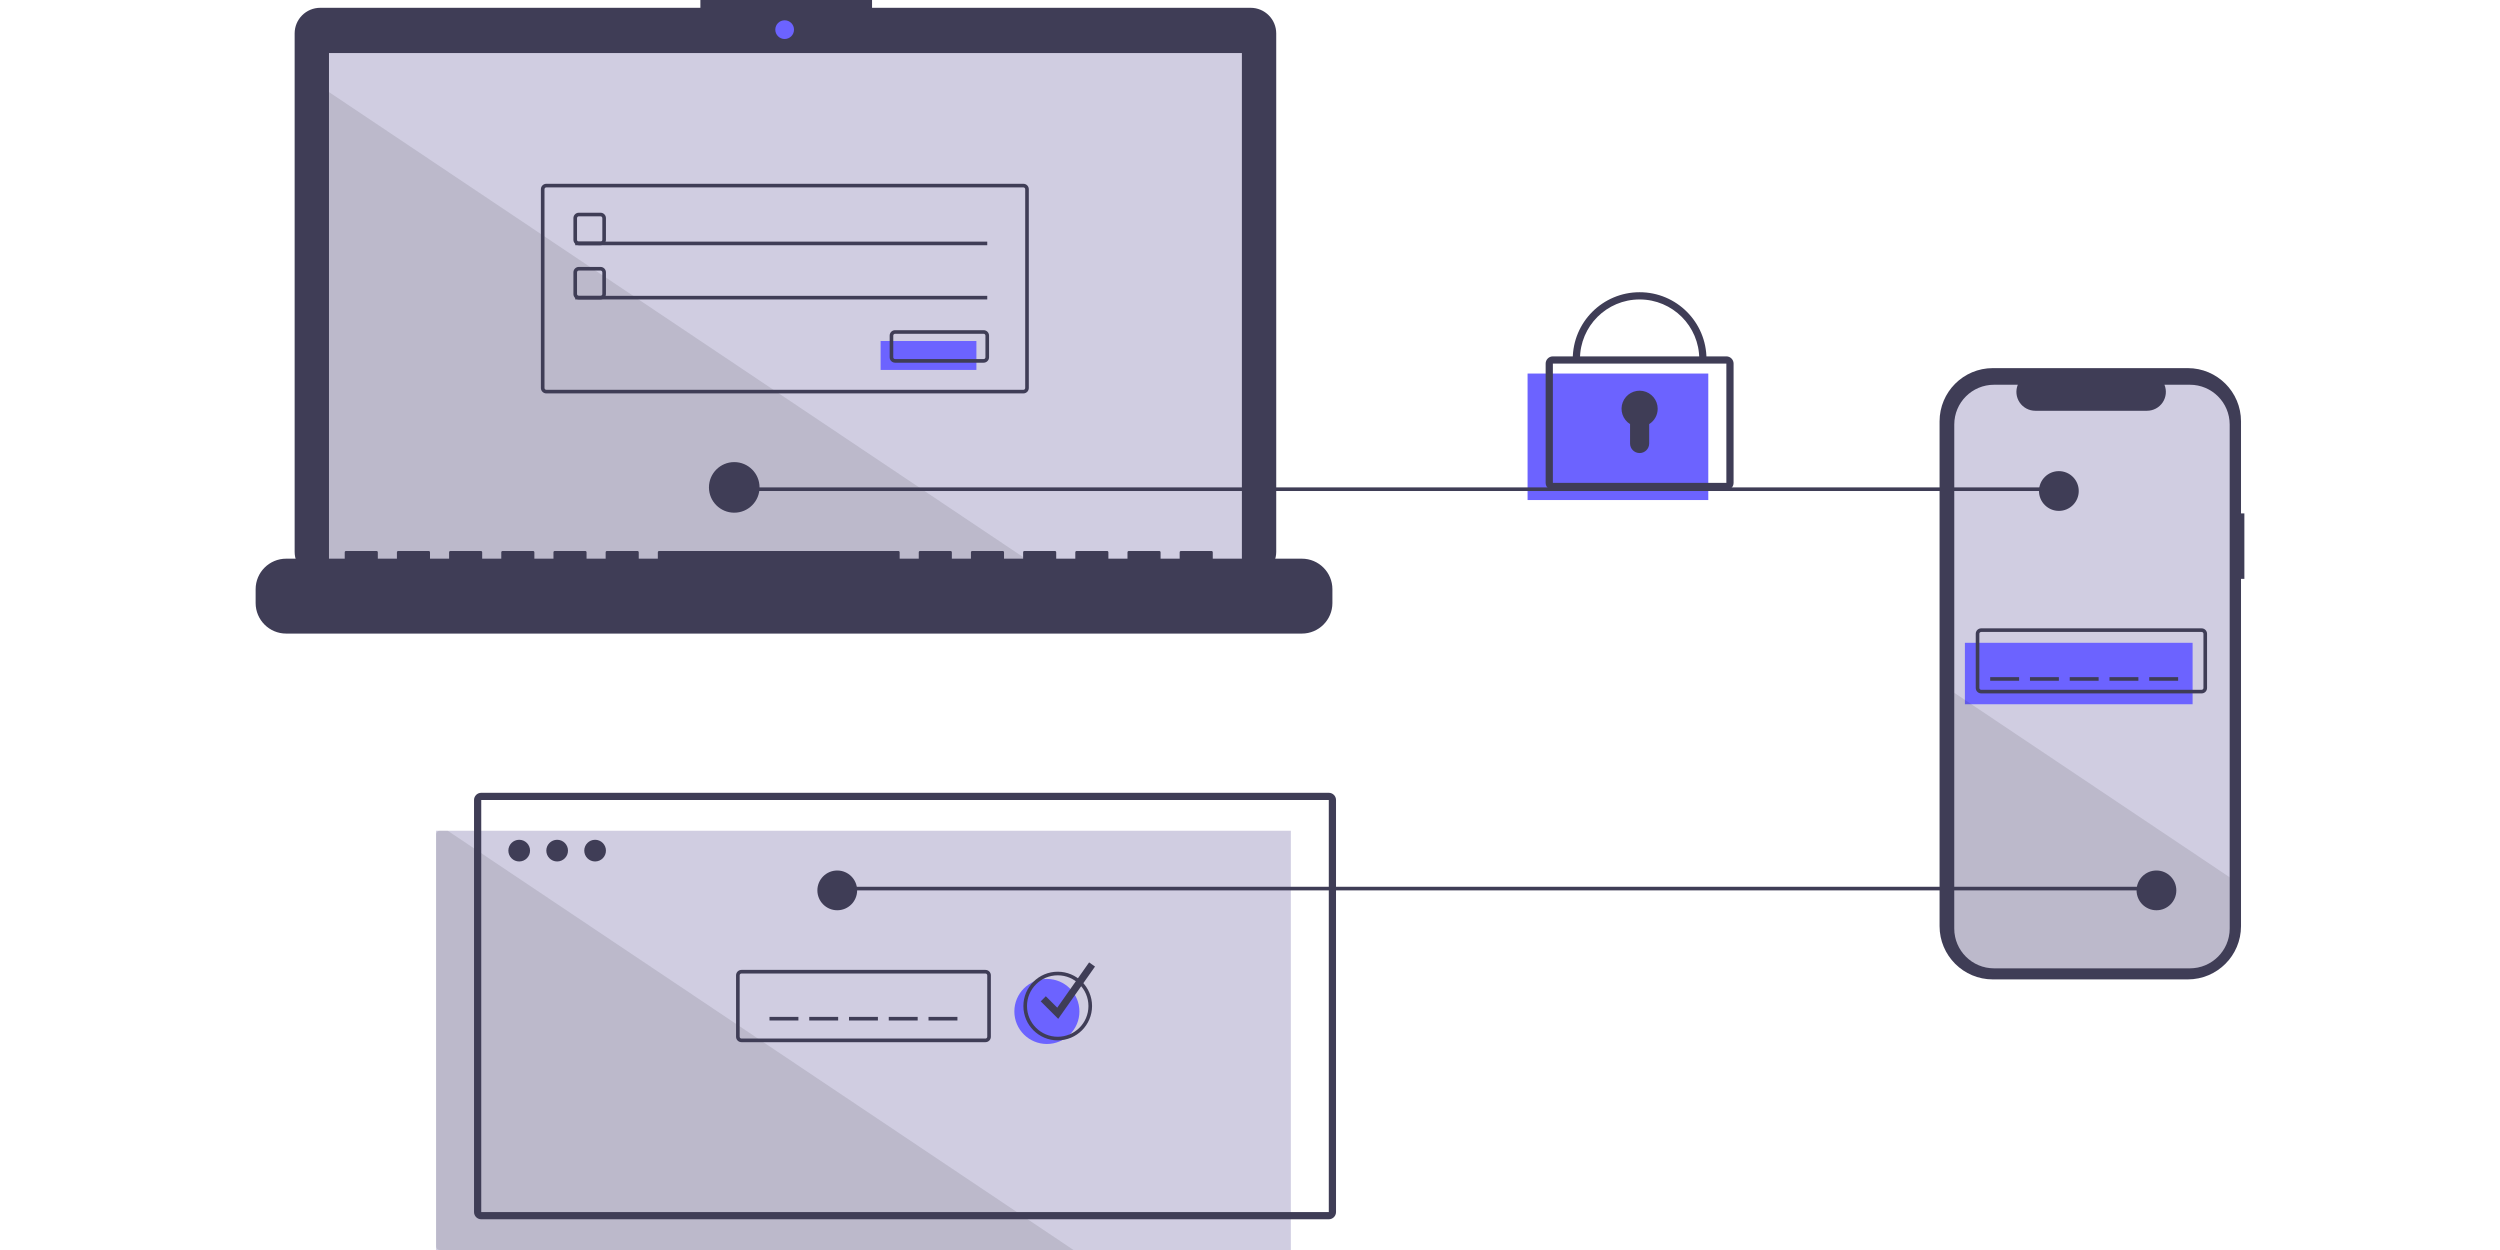
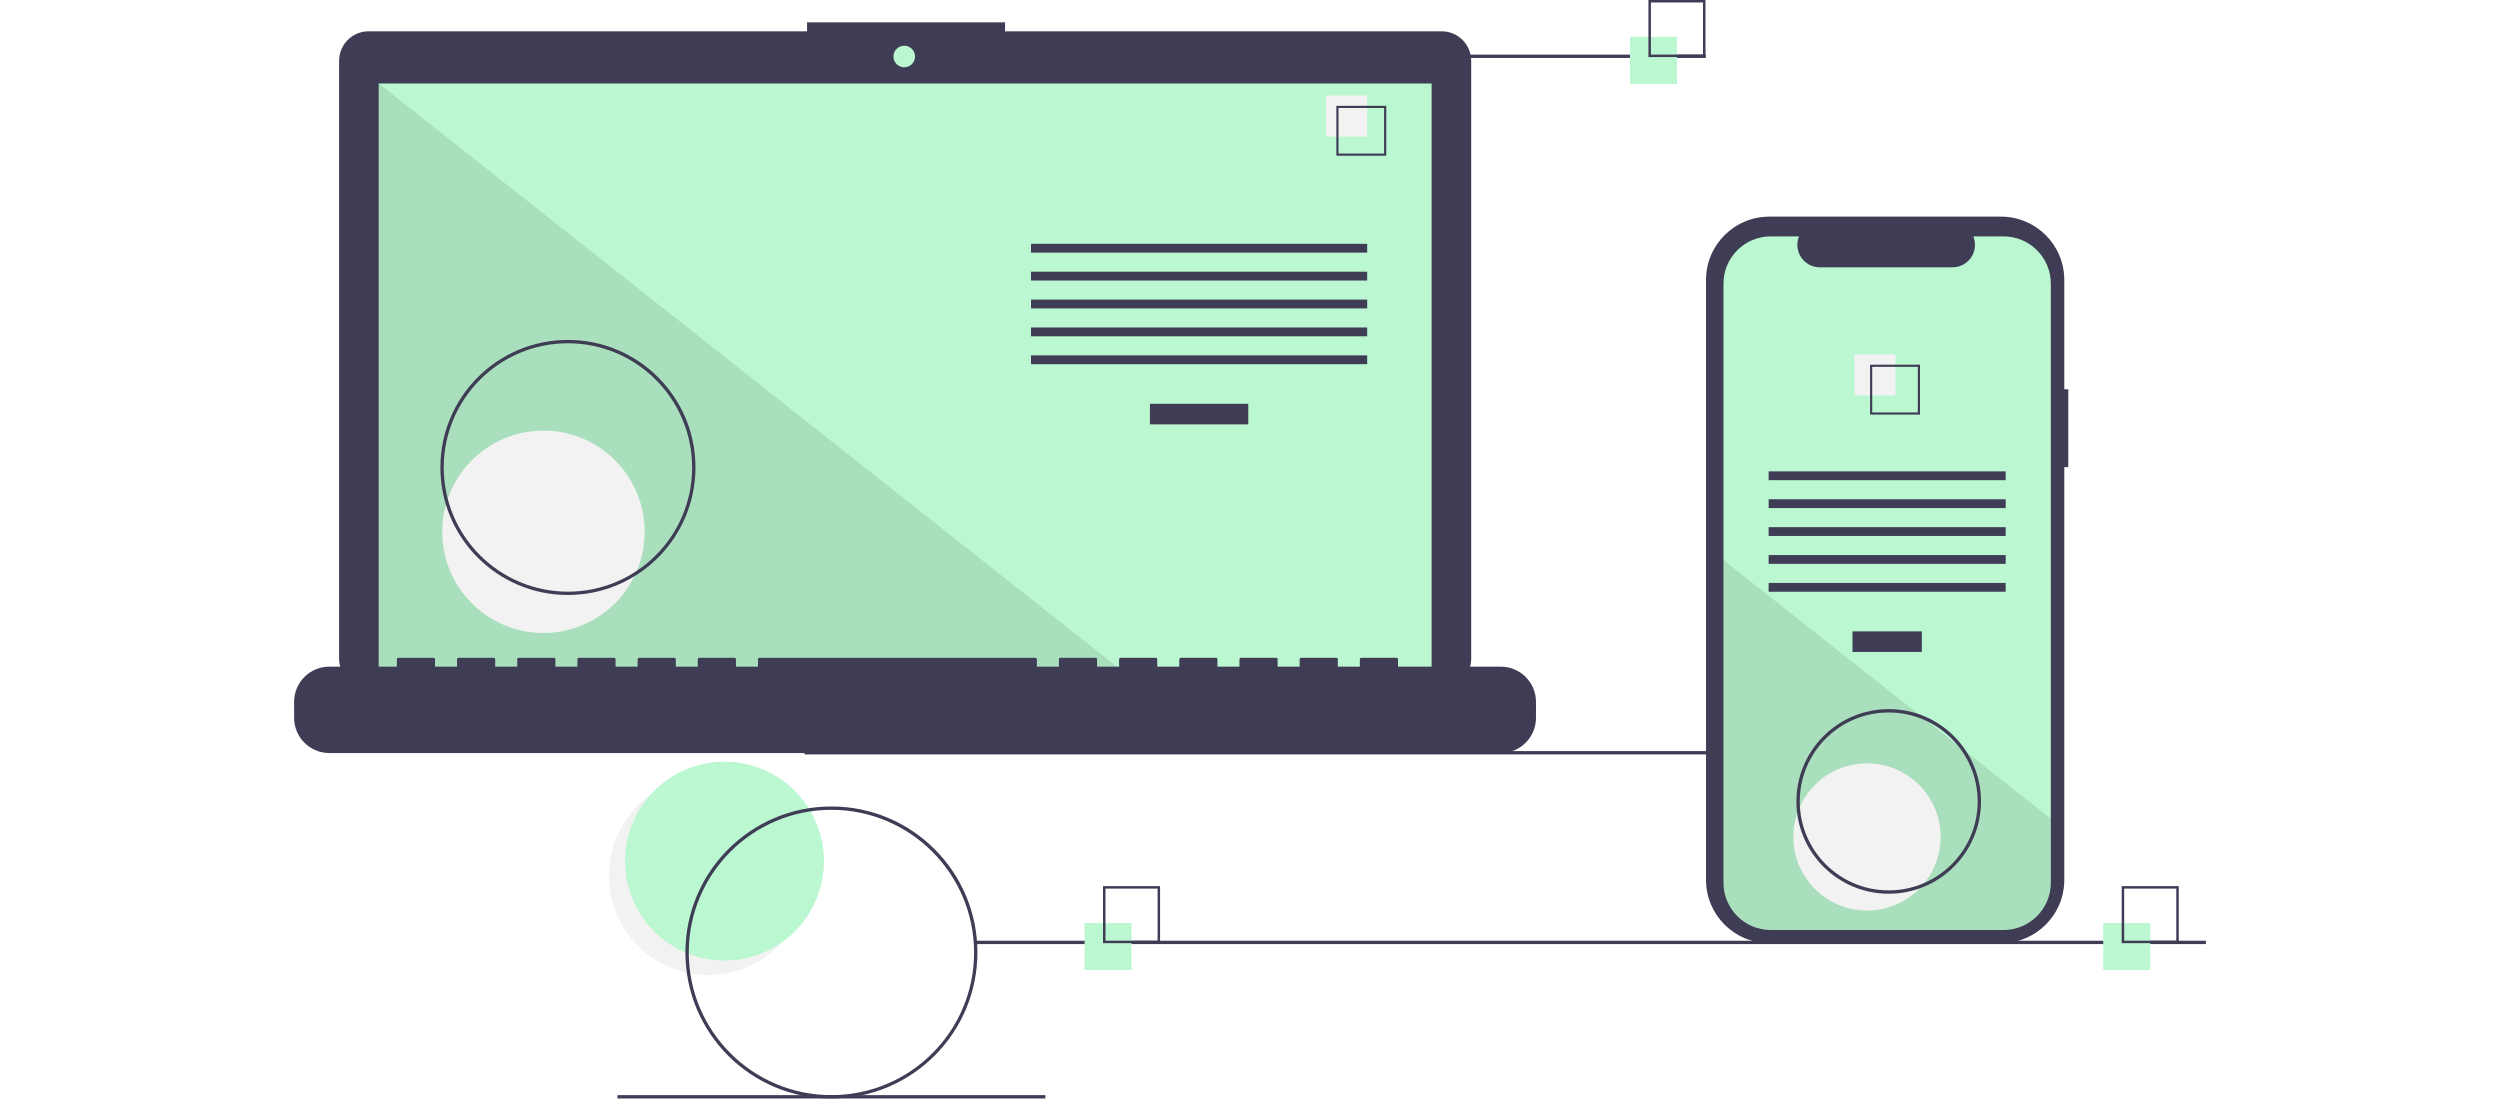
- <svg xmlns="http://www.w3.org/2000/svg" data-name="Layer 1" width="800" height="400" viewBox="0 0 1100.501 691.707">
-   <path d="M1150.25,388.237h-1.859V337.322a29.468,29.468,0,0,0-29.469-29.469H1011.052a29.468,29.468,0,0,0-29.469,29.469V616.648a29.469,29.469,0,0,0,29.469,29.469h107.871a29.469,29.469,0,0,0,29.469-29.469V424.48h1.859Z" transform="translate(-49.74968 -104.1466)" fill="#3f3d56" />
-   <path d="M1142.121,339.053v278.92a22.011,22.011,0,0,1-22.01,22.01h-108.39a22.002,22.002,0,0,1-22-22.01v-278.92a22,22,0,0,1,22-22h13.15a10.461,10.461,0,0,0,9.68,14.4h61.8a10.44,10.44,0,0,0,9.68-14.4H1120.111A22.009,22.009,0,0,1,1142.121,339.053Z" transform="translate(-49.74968 -104.1466)" fill="#d0cde1" />
-   <rect x="945.851" y="355.707" width="126" height="34" fill="#6c63ff" />
-   <path d="M1126.601,487.853h-122a3.003,3.003,0,0,1-3-3v-30a3.003,3.003,0,0,1,3-3h122a3.003,3.003,0,0,1,3,3v30A3.003,3.003,0,0,1,1126.601,487.853Zm-122-34a1.001,1.001,0,0,0-1,1v30a1.001,1.001,0,0,0,1,1h122a1.001,1.001,0,0,0,1-1v-30a1.001,1.001,0,0,0-1-1Z" transform="translate(-49.74968 -104.1466)" fill="#3f3d56" />
-   <rect x="959.851" y="374.707" width="16" height="2" fill="#3f3d56" />
-   <rect x="981.851" y="374.707" width="16" height="2" fill="#3f3d56" />
-   <rect x="1003.851" y="374.707" width="16" height="2" fill="#3f3d56" />
-   <rect x="1025.851" y="374.707" width="16" height="2" fill="#3f3d56" />
-   <rect x="1047.851" y="374.707" width="16" height="2" fill="#3f3d56" />
-   <path d="M1142.121,589.613v28.36a22.011,22.011,0,0,1-22.01,22.01h-108.39a22.002,22.002,0,0,1-22-22.01v-130.46Z" transform="translate(-49.74968 -104.1466)" opacity="0.1" />
-   <rect x="99.851" y="459.707" width="473" height="232" fill="#d0cde1" />
-   <path d="M502.351,795.853H151.601a2.006,2.006,0,0,1-2-2v-228a2.006,2.006,0,0,1,2-2h4.44Z" transform="translate(-49.74968 -104.1466)" opacity="0.1" />
-   <rect x="318.851" y="490.707" width="733" height="2" fill="#3f3d56" />
-   <path d="M600.343,108.464H390.853v-4.318H295.862v4.318H85.509a14.17,14.17,0,0,0-14.17,14.17V409.491a14.17,14.17,0,0,0,14.17,14.17H600.343a14.17,14.17,0,0,0,14.17-14.17V122.635A14.17,14.17,0,0,0,600.343,108.464Z" transform="translate(-49.74968 -104.1466)" fill="#3f3d56" />
-   <rect x="40.591" y="29.357" width="505.17" height="284.98" fill="#d0cde1" />
-   <circle cx="292.744" cy="16.407" r="5.181" fill="#6c63ff" />
-   <path d="M240.601,239.853h-12a3.003,3.003,0,0,1-3-3v-12a3.003,3.003,0,0,1,3-3h12a3.003,3.003,0,0,1,3,3v12A3.003,3.003,0,0,1,240.601,239.853Zm-12-16a1.001,1.001,0,0,0-1,1v12a1.001,1.001,0,0,0,1,1h12a1.001,1.001,0,0,0,1-1v-12a1.001,1.001,0,0,0-1-1Z" transform="translate(-49.74968 -104.1466)" fill="#3f3d56" />
-   <rect x="176.851" y="133.707" width="228" height="2" fill="#3f3d56" />
-   <rect x="345.851" y="188.707" width="53" height="16" fill="#6c63ff" />
-   <path d="M452.601,304.853h-49a3.003,3.003,0,0,1-3-3v-12a3.003,3.003,0,0,1,3-3h49a3.003,3.003,0,0,1,3,3v12A3.003,3.003,0,0,1,452.601,304.853Zm-49-16a1.001,1.001,0,0,0-1,1v12a1.001,1.001,0,0,0,1,1h49a1.001,1.001,0,0,0,1-1v-12a1.001,1.001,0,0,0-1-1Z" transform="translate(-49.74968 -104.1466)" fill="#3f3d56" />
-   <rect x="703.851" y="206.707" width="100" height="70" fill="#6c63ff" />
-   <path d="M863.601,375.353h-96a4.004,4.004,0,0,1-4-4v-66a4.004,4.004,0,0,1,4-4h96a4.004,4.004,0,0,1,4,4v66A4.004,4.004,0,0,1,863.601,375.353Zm-96-70v66H863.604l-.003-66Z" transform="translate(-49.74968 -104.1466)" fill="#3f3d56" />
-   <path d="M852.601,302.853h-4a33,33,0,1,0-66,0h-4a37,37,0,1,1,74,0Z" transform="translate(-49.74968 -104.1466)" fill="#3f3d56" />
-   <path d="M825.601,330.353a10,10,0,1,0-15.294,8.473V349.559a5.294,5.294,0,0,0,5.294,5.294h0a5.294,5.294,0,0,0,5.294-5.294V338.826A9.983,9.983,0,0,0,825.601,330.353Z" transform="translate(-49.74968 -104.1466)" fill="#3f3d56" />
-   <rect x="284.351" y="562.707" width="16" height="2" fill="#3f3d56" />
-   <rect x="306.351" y="562.707" width="16" height="2" fill="#3f3d56" />
-   <rect x="328.351" y="562.707" width="16" height="2" fill="#3f3d56" />
-   <rect x="350.351" y="562.707" width="16" height="2" fill="#3f3d56" />
-   <rect x="372.351" y="562.707" width="16" height="2" fill="#3f3d56" />
-   <path d="M643.601,778.854H174.601a4.004,4.004,0,0,1-4-4v-228a4.004,4.004,0,0,1,4-4H643.601a4.004,4.004,0,0,1,4,4v228A4.004,4.004,0,0,1,643.601,778.854Zm-469-232v228H643.604l-.003-228Z" transform="translate(-49.74968 -104.1466)" fill="#3f3d56" />
-   <circle cx="145.851" cy="470.707" r="6" fill="#3f3d56" />
-   <circle cx="166.851" cy="470.707" r="6" fill="#3f3d56" />
-   <circle cx="187.851" cy="470.707" r="6" fill="#3f3d56" />
-   <path d="M453.601,680.853h-135a3.003,3.003,0,0,1-3-3v-34a3.003,3.003,0,0,1,3-3h135a3.003,3.003,0,0,1,3,3v34A3.003,3.003,0,0,1,453.601,680.853Zm-135-38a1.001,1.001,0,0,0-1,1v34a1.001,1.001,0,0,0,1,1h135a1.001,1.001,0,0,0,1-1v-34a1.001,1.001,0,0,0-1-1Z" transform="translate(-49.74968 -104.1466)" fill="#3f3d56" />
-   <circle cx="437.851" cy="559.707" r="18" fill="#6c63ff" />
-   <path d="M493.601,679.853a19,19,0,1,1,19-19A19.022,19.022,0,0,1,493.601,679.853Zm0-36a17,17,0,1,0,17,17A17.019,17.019,0,0,0,493.601,643.853Z" transform="translate(-49.74968 -104.1466)" fill="#3f3d56" />
-   <polygon points="444.118 563.803 434.437 554.121 437.265 551.293 443.584 557.611 461.216 532.555 464.487 534.858 444.118 563.803" fill="#3f3d56" />
-   <polygon points="433.761 314.337 40.591 314.337 40.591 50.947 433.761 314.337" opacity="0.1" />
-   <path d="M628.697,413.298H579.395v-3.552a.704.704,0,0,0-.704-.704H561.787a.704.704,0,0,0-.704.704v3.552H550.518v-3.552a.704.704,0,0,0-.704-.704H532.91a.704.704,0,0,0-.704.704v3.552H521.641v-3.552a.704.704,0,0,0-.704-.704H504.033a.704.704,0,0,0-.704.704v3.552H492.764v-3.552a.704.704,0,0,0-.704-.704H475.157a.704.704,0,0,0-.704.704v3.552H463.887v-3.552a.704.704,0,0,0-.704-.704H446.28a.704.704,0,0,0-.704.704v3.552H435.01v-3.552a.704.704,0,0,0-.704-.704H417.403a.704.704,0,0,0-.704.704v3.552H406.134v-3.552a.704.704,0,0,0-.704-.704H273.018a.704.704,0,0,0-.704.704v3.552H261.749v-3.552a.704.704,0,0,0-.704-.704H244.141a.704.704,0,0,0-.704.704v3.552H232.872v-3.552a.704.704,0,0,0-.704-.704H215.264a.704.704,0,0,0-.704.704v3.552H203.995v-3.552a.704.704,0,0,0-.704-.704H186.387a.704.704,0,0,0-.704.704v3.552H175.118v-3.552a.704.704,0,0,0-.704-.704H157.51a.704.704,0,0,0-.704.704v3.552H146.241v-3.552a.704.704,0,0,0-.704-.704H128.633a.704.704,0,0,0-.704.704v3.552H117.364v-3.552a.704.704,0,0,0-.704-.704H99.756a.704.704,0,0,0-.704.704v3.552H66.653A16.904,16.904,0,0,0,49.75,430.202v7.643a16.904,16.904,0,0,0,16.904,16.904H628.697A16.904,16.904,0,0,0,645.601,437.845V430.202A16.904,16.904,0,0,0,628.697,413.298Z" transform="translate(-49.74968 -104.1466)" fill="#3f3d56" />
-   <path d="M474.601,321.853h-264a3.003,3.003,0,0,1-3-3v-110a3.003,3.003,0,0,1,3-3h264a3.003,3.003,0,0,1,3,3v110A3.003,3.003,0,0,1,474.601,321.853Zm-264-114a1.001,1.001,0,0,0-1,1v110a1.001,1.001,0,0,0,1,1h264a1.001,1.001,0,0,0,1-1v-110a1.001,1.001,0,0,0-1-1Z" transform="translate(-49.74968 -104.1466)" fill="#3f3d56" />
-   <path d="M240.601,269.853h-12a3.003,3.003,0,0,1-3-3v-12a3.003,3.003,0,0,1,3-3h12a3.003,3.003,0,0,1,3,3v12A3.003,3.003,0,0,1,240.601,269.853Zm-12-16a1.001,1.001,0,0,0-1,1v12a1.001,1.001,0,0,0,1,1h12a1.001,1.001,0,0,0,1-1v-12a1.001,1.001,0,0,0-1-1Z" transform="translate(-49.74968 -104.1466)" fill="#3f3d56" />
-   <rect x="176.851" y="163.707" width="228" height="2" fill="#3f3d56" />
-   <rect x="264.851" y="269.707" width="733" height="2" fill="#3f3d56" />
-   <circle cx="264.851" cy="269.707" r="14" fill="#3f3d56" />
-   <circle cx="997.851" cy="271.707" r="11" fill="#3f3d56" />
-   <circle cx="1051.851" cy="492.707" r="11" fill="#3f3d56" />
-   <circle cx="321.851" cy="492.707" r="11" fill="#3f3d56" />
+ <svg xmlns="http://www.w3.org/2000/svg" data-name="Layer 1" width="1139.171" height="500.543" viewBox="0 0 1139.171 654.543">
+   <circle cx="246.827" cy="521.765" r="59.243" fill="#f2f2f2" />
+   <circle cx="256.46" cy="513.095" r="59.243" fill="#bbf7d0" />
+   <rect x="304.171" y="447.543" width="733" height="2" fill="#3f3d56" />
+   <path d="M714.207,141.381H454.038v-5.362h-117.971v5.362H74.825a17.599,17.599,0,0,0-17.599,17.599V515.231a17.599,17.599,0,0,0,17.599,17.599H714.207a17.599,17.599,0,0,0,17.599-17.599V158.979A17.599,17.599,0,0,0,714.207,141.381Z" transform="translate(-30.41456 -122.7284)" fill="#3f3d56" />
+   <rect x="50.406" y="49.754" width="627.391" height="353.913" fill="#bbf7d0" />
+   <circle cx="363.565" cy="33.667" r="6.435" fill="#bbf7d0" />
+   <polygon points="498.374 403.667 50.406 403.667 50.406 49.754 498.374 403.667" opacity="0.1" />
+   <circle cx="148.574" cy="316.876" r="60.307" fill="#f2f2f2" />
+   <rect x="509.953" y="240.622" width="58.605" height="12.246" fill="#3f3d56" />
+   <rect x="439.102" y="145.279" width="200.307" height="5.248" fill="#3f3d56" />
+   <rect x="439.102" y="161.898" width="200.307" height="5.248" fill="#3f3d56" />
+   <rect x="439.102" y="178.518" width="200.307" height="5.248" fill="#3f3d56" />
+   <rect x="439.102" y="195.137" width="200.307" height="5.248" fill="#3f3d56" />
+   <rect x="439.102" y="211.756" width="200.307" height="5.248" fill="#3f3d56" />
+   <rect x="614.917" y="56.934" width="24.492" height="24.492" fill="#f2f2f2" />
+   <path d="M681.195,215.525h-29.74v-29.74h29.74Zm-28.447-1.293h27.154V187.078H652.748Z" transform="translate(-30.41456 -122.7284)" fill="#3f3d56" />
+   <path d="M749.422,519.96H688.192v-4.412a.875.875,0,0,0-.875-.875h-20.993a.875.875,0,0,0-.875.875v4.412H652.329v-4.412a.875.875,0,0,0-.875-.875H630.462a.875.875,0,0,0-.875.875v4.412H616.467v-4.412a.875.875,0,0,0-.875-.875H594.599a.875.875,0,0,0-.875.875v4.412H580.604v-4.412a.875.875,0,0,0-.875-.875H558.736a.875.875,0,0,0-.875.875v4.412H544.741v-4.412a.875.875,0,0,0-.875-.875H522.873a.875.875,0,0,0-.875.875v4.412H508.878v-4.412a.875.875,0,0,0-.875-.875h-20.993a.875.875,0,0,0-.875.875v4.412H473.015v-4.412a.875.875,0,0,0-.875-.875H307.696a.875.875,0,0,0-.875.875v4.412H293.701v-4.412a.875.875,0,0,0-.875-.875H271.833a.875.875,0,0,0-.875.875v4.412H257.838v-4.412a.875.875,0,0,0-.875-.875h-20.993a.875.875,0,0,0-.875.875v4.412H221.975v-4.412a.875.875,0,0,0-.875-.875H200.107a.875.875,0,0,0-.875.875v4.412H186.112v-4.412a.875.875,0,0,0-.875-.875H164.244a.875.875,0,0,0-.875.875v4.412H150.249v-4.412a.875.875,0,0,0-.875-.875H128.381a.875.875,0,0,0-.875.875v4.412H114.386v-4.412a.875.875,0,0,0-.875-.875H92.519a.875.875,0,0,0-.875.875v4.412H51.407a20.993,20.993,0,0,0-20.993,20.993v9.492A20.993,20.993,0,0,0,51.407,571.438H749.422a20.993,20.993,0,0,0,20.993-20.993v-9.492A20.993,20.993,0,0,0,749.422,519.96Z" transform="translate(-30.41456 -122.7284)" fill="#3f3d56" />
+   <path d="M193.586,477.272a76,76,0,1,1,76-76A76.086,76.086,0,0,1,193.586,477.272Zm0-150a74,74,0,1,0,74,74A74.084,74.084,0,0,0,193.586,327.272Z" transform="translate(-30.41456 -122.7284)" fill="#3f3d56" />
+   <rect x="586.171" y="32.543" width="255" height="2" fill="#3f3d56" />
+   <rect x="406.171" y="560.543" width="733" height="2" fill="#3f3d56" />
+   <rect x="192.672" y="652.543" width="255" height="2" fill="#3f3d56" />
+   <rect x="471" y="550" width="28" height="28" fill="#bbf7d0" />
+   <path d="M546.415,684.728h-34v-34h34Zm-32.522-1.478H544.936V652.207H513.893Z" transform="translate(-30.41456 -122.7284)" fill="#3f3d56" />
+   <rect x="796" y="22" width="28" height="28" fill="#bbf7d0" />
+   <path d="M871.415,156.728h-34v-34h34Zm-32.522-1.478H869.936V124.207H838.893Z" transform="translate(-30.41456 -122.7284)" fill="#3f3d56" />
+   <rect x="1078" y="550" width="28" height="28" fill="#bbf7d0" />
+   <path d="M1153.415,684.728h-34v-34h34Zm-32.522-1.478h31.043V652.207h-31.043Z" transform="translate(-30.41456 -122.7284)" fill="#3f3d56" />
+   <path d="M1087.586,354.687h-2.379V289.525a37.714,37.714,0,0,0-37.714-37.714H909.44A37.714,37.714,0,0,0,871.726,289.525V647.006A37.714,37.714,0,0,0,909.44,684.72h138.053a37.714,37.714,0,0,0,37.714-37.714V401.07h2.379Z" transform="translate(-30.41456 -122.7284)" fill="#3f3d56" />
+   <path d="M1077.176,291.742v356.96a28.165,28.165,0,0,1-28.16,28.17H910.296a28.165,28.165,0,0,1-28.16-28.17v-356.96a28.163,28.163,0,0,1,28.16-28.16h16.83a13.379,13.379,0,0,0,12.39,18.43h79.09a13.379,13.379,0,0,0,12.39-18.43h18.02A28.163,28.163,0,0,1,1077.176,291.742Z" transform="translate(-30.41456 -122.7284)" fill="#bbf7d0" />
+   <rect x="928.58" y="376.218" width="41.324" height="12.246" fill="#3f3d56" />
+   <rect x="878.621" y="280.875" width="141.24" height="5.248" fill="#3f3d56" />
+   <rect x="878.621" y="297.494" width="141.24" height="5.248" fill="#3f3d56" />
+   <rect x="878.621" y="314.114" width="141.24" height="5.248" fill="#3f3d56" />
+   <rect x="878.621" y="330.733" width="141.24" height="5.248" fill="#3f3d56" />
+   <rect x="878.621" y="347.352" width="141.24" height="5.248" fill="#3f3d56" />
+   <rect x="929.684" y="211.179" width="24.492" height="24.492" fill="#f2f2f2" />
+   <path d="M969.474,340.032v29.74h29.74v-29.74Zm28.45,28.45h-27.16v-27.16h27.16Z" transform="translate(-30.41456 -122.7284)" fill="#3f3d56" />
+   <path d="M1077.176,610.582v38.12a28.165,28.165,0,0,1-28.16,28.17H910.296a28.165,28.165,0,0,1-28.16-28.17v-192.21l116.87,92.33,2,1.58,21.74,17.17,2.03,1.61Z" transform="translate(-30.41456 -122.7284)" opacity="0.1" />
+   <circle cx="937.241" cy="498.707" r="43.868" fill="#f2f2f2" />
+   <path d="M350.586,777.272a87,87,0,1,1,87-87A87.099,87.099,0,0,1,350.586,777.272Zm0-172a85,85,0,1,0,85,85A85.096,85.096,0,0,0,350.586,605.272Z" transform="translate(-30.41456 -122.7284)" fill="#3f3d56" />
+   <path d="M980.586,655.272a55,55,0,1,1,55-55A55.062,55.062,0,0,1,980.586,655.272Zm0-108a53,53,0,1,0,53,53A53.06,53.06,0,0,0,980.586,547.272Z" transform="translate(-30.41456 -122.7284)" fill="#3f3d56" />
</svg>
